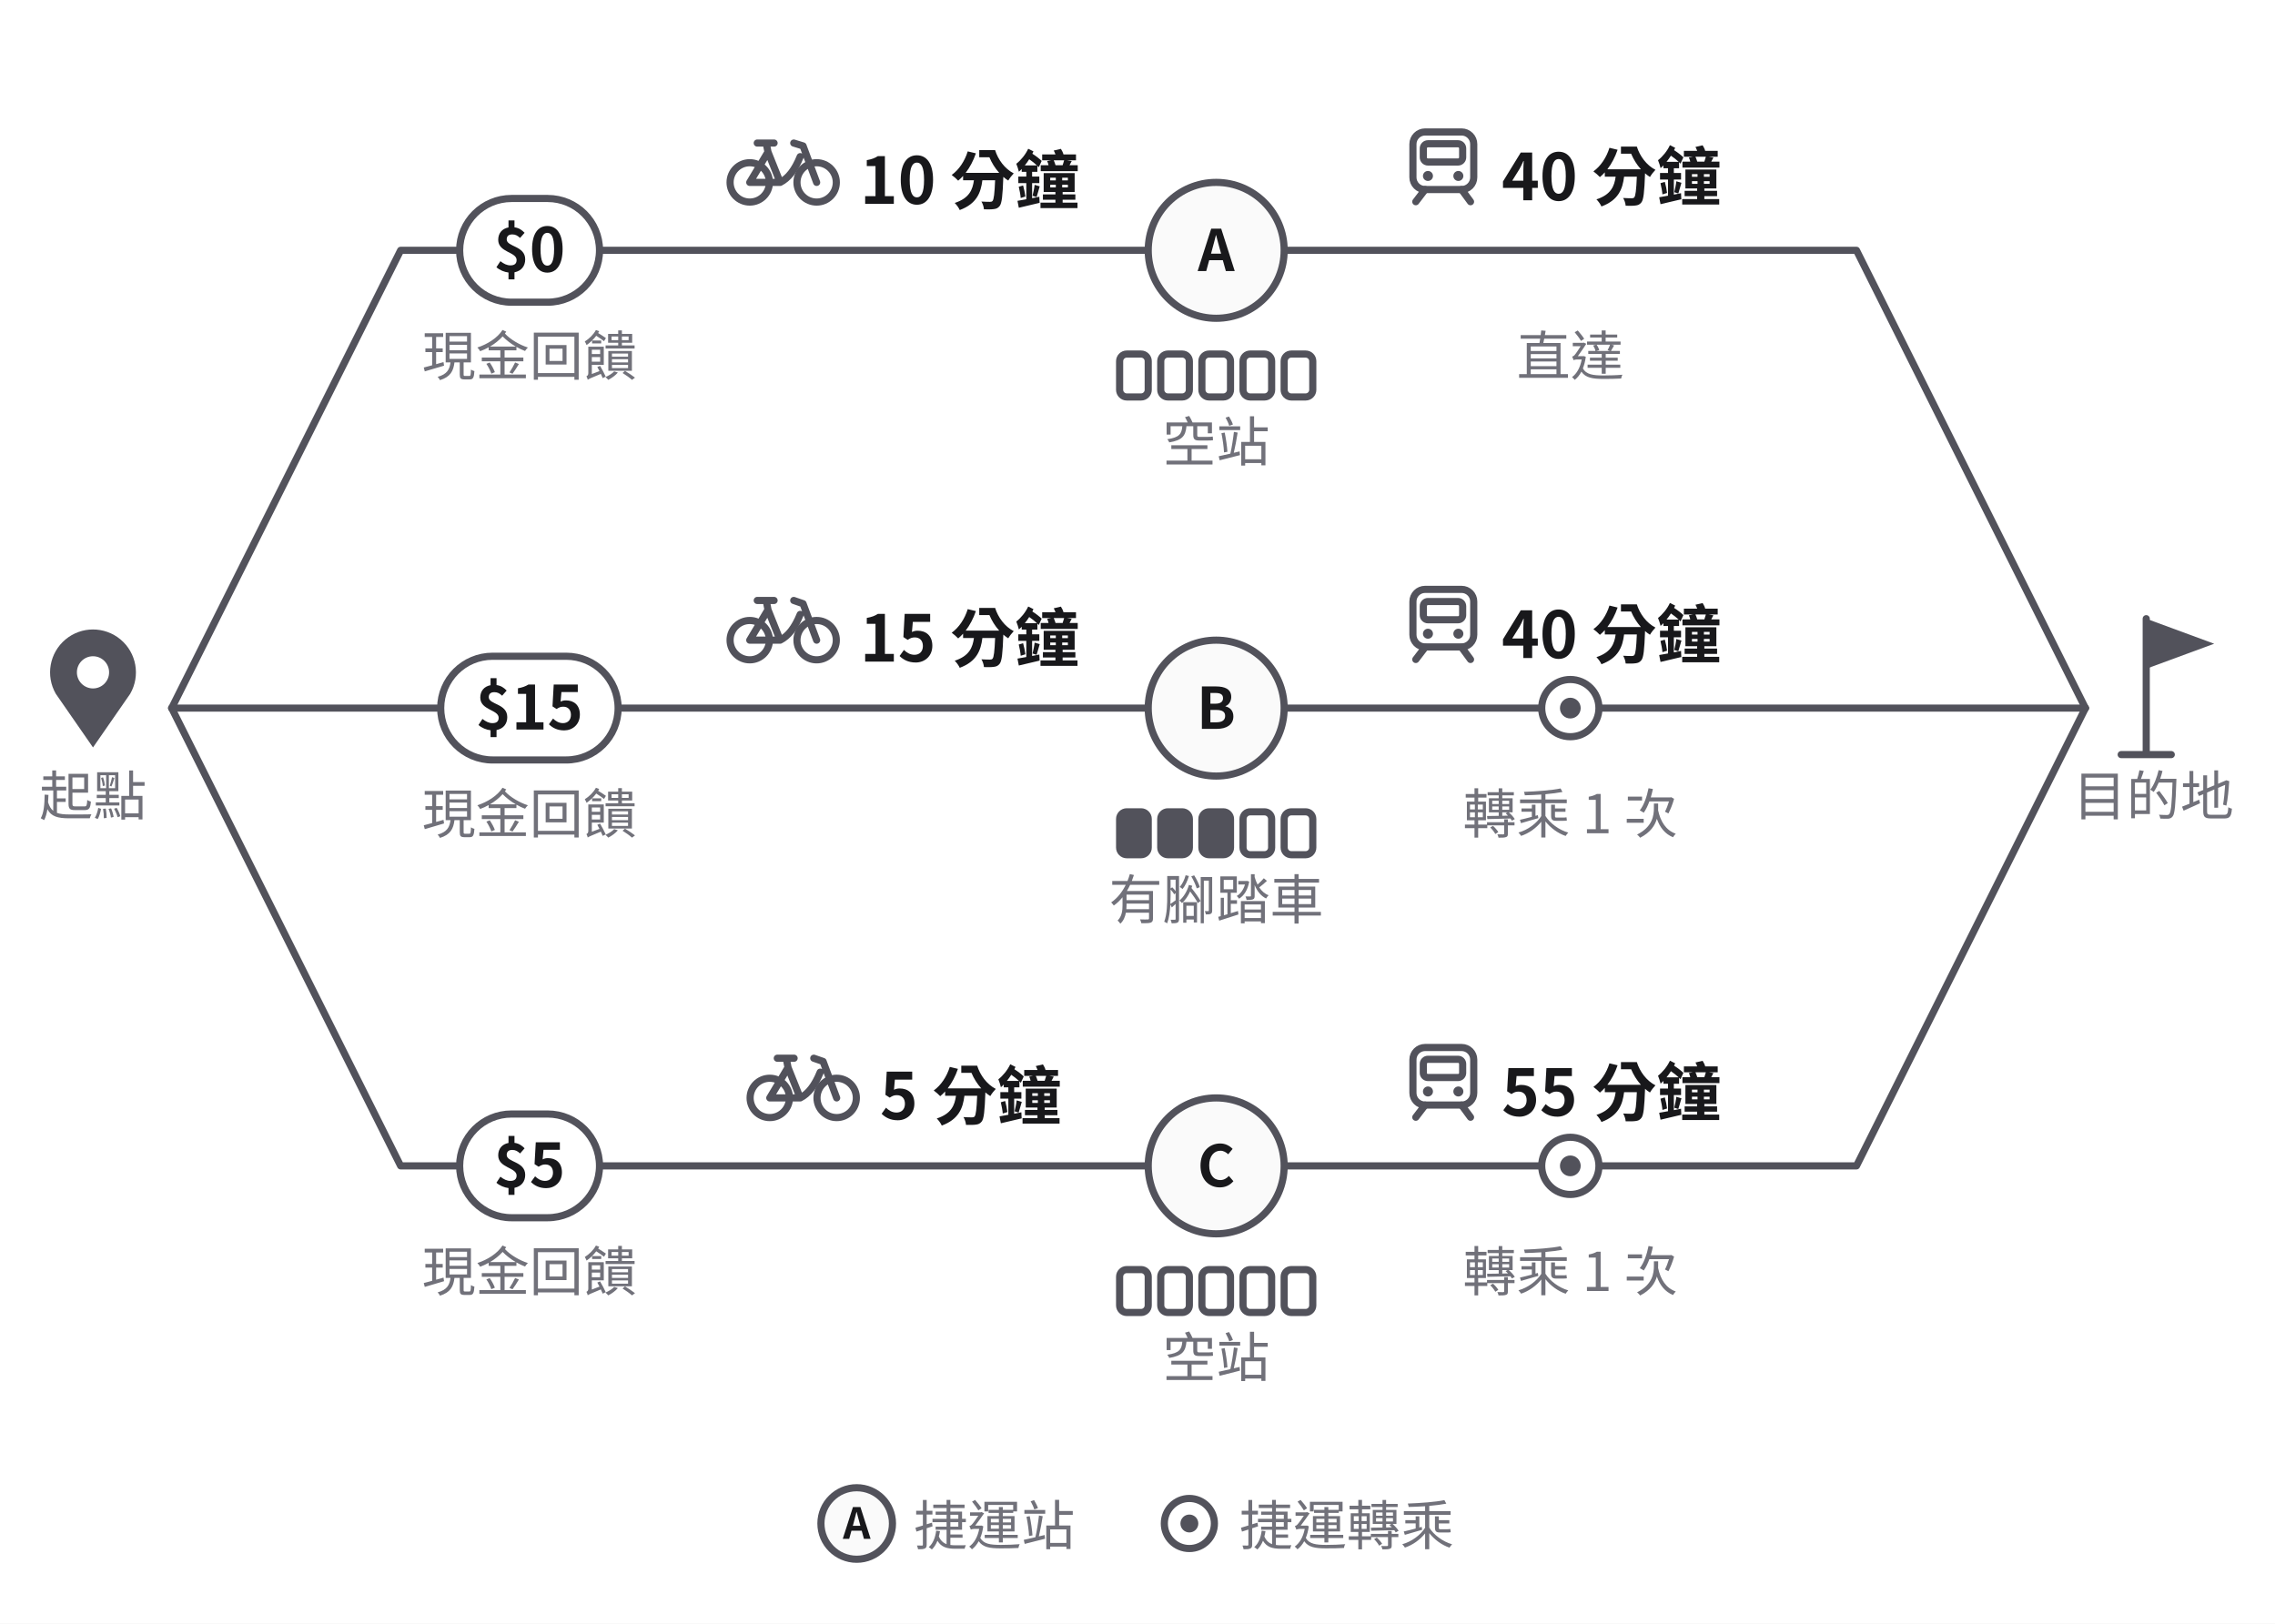
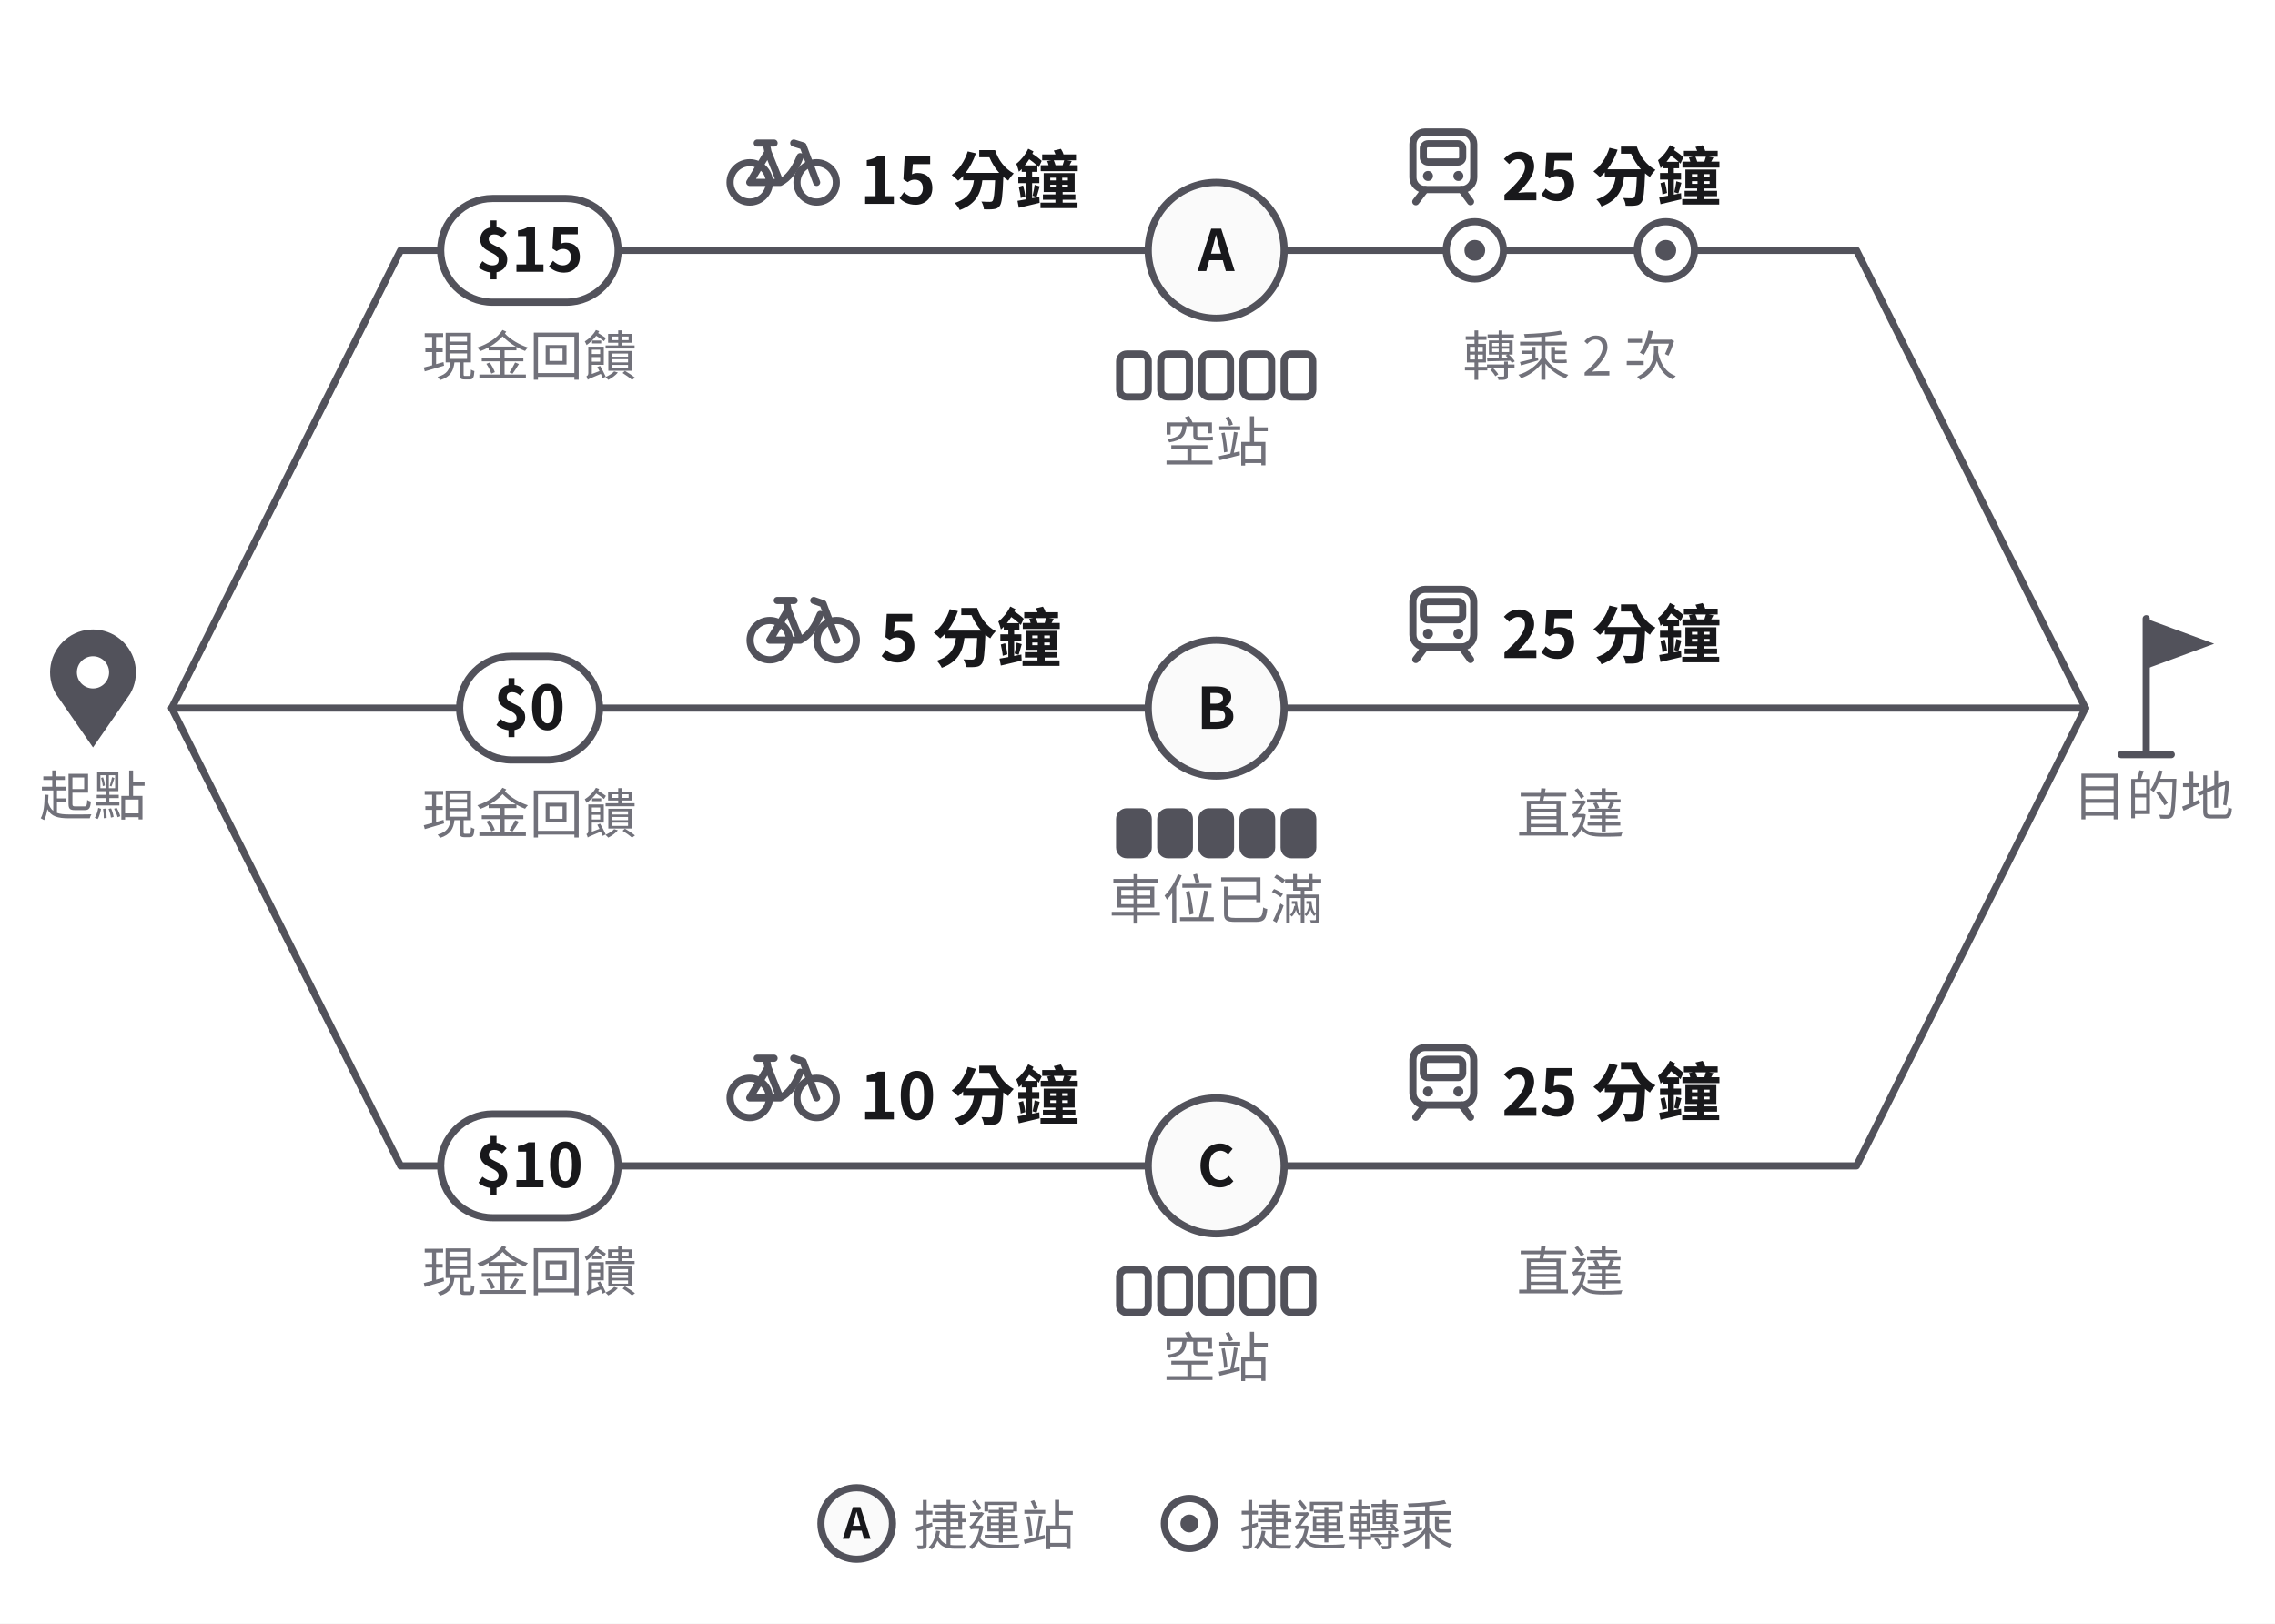
<svg xmlns="http://www.w3.org/2000/svg" viewBox="0 0 636 454" width="636" height="454" style="display:block;width:100%;max-width:480px;height:auto;margin:0 auto" role="img" aria-label="三條路線：騎腳踏車到捷運站，再搭捷運前往目的地">
  <style>.rs-bg{fill:#ffffff}.rs-tx{fill:#18181b}.rs-mu{fill:#71717a}.rs-ln{fill:none;stroke:#52525b}.rs-ink{fill:#52525b}.rs-paper{fill:#ffffff}.rs-box{fill:#ffffff;stroke:#52525b}.rs-band{fill:#fafafa;stroke:#52525b}.rs-slot{stroke:#52525b}</style>
  <rect width="636" height="454" class="rs-bg" />
  <g font-family="system-ui,-apple-system,'Segoe UI','Noto Sans TC','Noto Sans CJK TC','PingFang TC','Microsoft JhengHei',sans-serif">
    <g class="rs-ln" stroke-width="2" stroke-linejoin="round" stroke-linecap="round">
      <path d="M48.0,198.0 L112.0,70.0 L321.0,70.0" />
      <path d="M359.0,70.0 L519.0,70.0 L583.0,198.0" />
      <path d="M48.0,198.0 L112.0,198.0 L321.0,198.0" />
      <path d="M359.0,198.0 L519.0,198.0 L583.0,198.0" />
      <path d="M48.0,198.0 L112.0,326.0 L321.0,326.0" />
      <path d="M359.0,326.0 L519.0,326.0 L583.0,198.0" />
    </g>
-     <rect x="128.5" y="55.5" width="39.1" height="29.0" rx="14.5" class="rs-box" stroke-width="2" />
-     <text x="148.0" y="76.0" font-size="17" font-weight="600" class="rs-tx" text-anchor="middle">$0</text>
+     <rect x="123.2" y="55.5" width="49.6" height="29.0" rx="14.5" class="rs-box" stroke-width="2" />
+     <text x="148.0" y="76.0" font-size="17" font-weight="600" class="rs-tx" text-anchor="middle">$15</text>
    <text x="148.0" y="105.0" font-size="15" font-weight="500" class="rs-mu" text-anchor="middle">現金回饋</text>
    <g class="rs-ln" stroke-width="2" stroke-linecap="round" stroke-linejoin="round">
      <circle cx="209.6" cy="51.0" r="5.5" />
      <circle cx="228.3" cy="51.0" r="5.5" />
      <path d="M209.6,51.0 L218.1,51.0 L214.7,42.5 Z M218.1,51.0 Q221.5,49.3 223.7,43.8 M224.5,40.8 L228.3,51.0 M214.7,42.5 L214.2,40.0 M211.7,40.0 L216.4,40.0 M224.5,40.8 L221.9,40.0" />
    </g>
-     <text x="240.4" y="57.0" font-size="18" font-weight="600" class="rs-tx" text-anchor="start">10 分鐘</text>
+     <text x="240.4" y="57.0" font-size="18" font-weight="600" class="rs-tx" text-anchor="start">15 分鐘</text>
    <g class="rs-ln" stroke-width="2" stroke-linecap="round" stroke-linejoin="round">
      <rect x="395.0" y="36.9" width="17.0" height="16.1" rx="3.4" />
      <rect x="397.9" y="40.2" width="11.0" height="5.1" rx="1.3" />
      <path d="M398.4,53.0 L395.8,56.4 M408.6,53.0 L411.1,56.4" />
    </g>
    <circle cx="399.2" cy="49.2" r="1.4" class="rs-ink" />
    <circle cx="407.7" cy="49.2" r="1.4" class="rs-ink" />
-     <text x="419.8" y="56.0" font-size="18" font-weight="600" class="rs-tx" text-anchor="start">40 分鐘</text>
-     <text x="439.0" y="105.0" font-size="15" font-weight="500" class="rs-mu" text-anchor="middle">直達</text>
+     <text x="419.8" y="56.0" font-size="18" font-weight="600" class="rs-tx" text-anchor="start">25 分鐘</text>
+     <circle cx="412.3" cy="70.0" r="8.0" class="rs-box" stroke-width="2" />
+     <circle cx="412.3" cy="70.0" r="2.9" class="rs-ink" />
+     <circle cx="465.7" cy="70.0" r="8.0" class="rs-box" stroke-width="2" />
+     <circle cx="465.7" cy="70.0" r="2.9" class="rs-ink" />
+     <text x="439.0" y="105.0" font-size="15" font-weight="500" class="rs-mu" text-anchor="middle">轉乘 2 次</text>
    <circle cx="340.0" cy="70.0" r="19.0" class="rs-band" stroke-width="2" />
    <text x="340.0" y="75.8" font-size="16" font-weight="700" class="rs-tx" text-anchor="middle">A</text>
    <rect x="313.0" y="99.0" width="8.0" height="12.0" rx="2" class="rs-slot rs-paper" stroke-width="2" />
    <rect x="324.5" y="99.0" width="8.0" height="12.0" rx="2" class="rs-slot rs-paper" stroke-width="2" />
    <rect x="336.0" y="99.0" width="8.0" height="12.0" rx="2" class="rs-slot rs-paper" stroke-width="2" />
    <rect x="347.5" y="99.0" width="8.0" height="12.0" rx="2" class="rs-slot rs-paper" stroke-width="2" />
    <rect x="359.0" y="99.0" width="8.0" height="12.0" rx="2" class="rs-slot rs-paper" stroke-width="2" />
    <text x="340.0" y="129.0" font-size="15" font-weight="500" class="rs-mu" text-anchor="middle">空站</text>
-     <rect x="123.2" y="183.5" width="49.6" height="29.0" rx="14.5" class="rs-box" stroke-width="2" />
-     <text x="148.0" y="204.0" font-size="17" font-weight="600" class="rs-tx" text-anchor="middle">$15</text>
+     <rect x="128.5" y="183.5" width="39.1" height="29.0" rx="14.5" class="rs-box" stroke-width="2" />
+     <text x="148.0" y="204.0" font-size="17" font-weight="600" class="rs-tx" text-anchor="middle">$0</text>
    <text x="148.0" y="233.0" font-size="15" font-weight="500" class="rs-mu" text-anchor="middle">現金回饋</text>
    <g class="rs-ln" stroke-width="2" stroke-linecap="round" stroke-linejoin="round">
-       <circle cx="209.6" cy="179.0" r="5.5" />
-       <circle cx="228.3" cy="179.0" r="5.5" />
-       <path d="M209.6,179.0 L218.1,179.0 L214.7,170.5 Z M218.1,179.0 Q221.5,177.3 223.7,171.8 M224.5,168.8 L228.3,179.0 M214.7,170.5 L214.2,167.9 M211.7,167.9 L216.4,167.9 M224.5,168.8 L221.9,167.9" />
+       <circle cx="215.2" cy="179.0" r="5.5" />
+       <circle cx="233.9" cy="179.0" r="5.5" />
+       <path d="M215.2,179.0 L223.7,179.0 L220.3,170.5 Z M223.7,179.0 Q227.1,177.3 229.3,171.8 M230.1,168.8 L233.9,179.0 M220.3,170.5 L219.8,167.9 M217.3,167.9 L222.0,167.9 M230.1,168.8 L227.5,167.9" />
    </g>
-     <text x="240.4" y="185.0" font-size="18" font-weight="600" class="rs-tx" text-anchor="start">15 分鐘</text>
+     <text x="246.0" y="185.0" font-size="18" font-weight="600" class="rs-tx" text-anchor="start">5 分鐘</text>
    <g class="rs-ln" stroke-width="2" stroke-linecap="round" stroke-linejoin="round">
      <rect x="395.0" y="164.8" width="17.0" height="16.1" rx="3.4" />
      <rect x="397.9" y="168.2" width="11.0" height="5.1" rx="1.3" />
      <path d="M398.4,181.0 L395.8,184.4 M408.6,181.0 L411.1,184.4" />
    </g>
    <circle cx="399.2" cy="177.2" r="1.4" class="rs-ink" />
    <circle cx="407.7" cy="177.2" r="1.4" class="rs-ink" />
-     <text x="419.8" y="184.0" font-size="18" font-weight="600" class="rs-tx" text-anchor="start">40 分鐘</text>
-     <circle cx="439.0" cy="198.0" r="8.0" class="rs-box" stroke-width="2" />
-     <circle cx="439.0" cy="198.0" r="2.9" class="rs-ink" />
-     <text x="439.0" y="233.0" font-size="15" font-weight="500" class="rs-mu" text-anchor="middle">轉乘 1 次</text>
+     <text x="419.8" y="184.0" font-size="18" font-weight="600" class="rs-tx" text-anchor="start">25 分鐘</text>
+     <text x="439.0" y="233.0" font-size="15" font-weight="500" class="rs-mu" text-anchor="middle">直達</text>
    <circle cx="340.0" cy="198.0" r="19.0" class="rs-band" stroke-width="2" />
    <text x="340.0" y="203.8" font-size="16" font-weight="700" class="rs-tx" text-anchor="middle">B</text>
    <rect x="313.0" y="227.0" width="8.0" height="12.0" rx="2" class="rs-slot rs-ink" stroke-width="2" />
    <rect x="324.5" y="227.0" width="8.0" height="12.0" rx="2" class="rs-slot rs-ink" stroke-width="2" />
    <rect x="336.0" y="227.0" width="8.0" height="12.0" rx="2" class="rs-slot rs-ink" stroke-width="2" />
-     <rect x="347.5" y="227.0" width="8.0" height="12.0" rx="2" class="rs-slot rs-paper" stroke-width="2" />
-     <rect x="359.0" y="227.0" width="8.0" height="12.0" rx="2" class="rs-slot rs-paper" stroke-width="2" />
-     <text x="340.0" y="257.0" font-size="15" font-weight="500" class="rs-mu" text-anchor="middle">有腳踏車</text>
-     <rect x="128.5" y="311.5" width="39.1" height="29.0" rx="14.5" class="rs-box" stroke-width="2" />
-     <text x="148.0" y="332.0" font-size="17" font-weight="600" class="rs-tx" text-anchor="middle">$5</text>
+     <rect x="347.5" y="227.0" width="8.0" height="12.0" rx="2" class="rs-slot rs-ink" stroke-width="2" />
+     <rect x="359.0" y="227.0" width="8.0" height="12.0" rx="2" class="rs-slot rs-ink" stroke-width="2" />
+     <text x="340.0" y="257.0" font-size="15" font-weight="500" class="rs-mu" text-anchor="middle">車位已滿</text>
+     <rect x="123.2" y="311.5" width="49.6" height="29.0" rx="14.5" class="rs-box" stroke-width="2" />
+     <text x="148.0" y="332.0" font-size="17" font-weight="600" class="rs-tx" text-anchor="middle">$10</text>
    <text x="148.0" y="361.0" font-size="15" font-weight="500" class="rs-mu" text-anchor="middle">現金回饋</text>
    <g class="rs-ln" stroke-width="2" stroke-linecap="round" stroke-linejoin="round">
-       <circle cx="215.2" cy="307.0" r="5.5" />
-       <circle cx="233.9" cy="307.0" r="5.5" />
-       <path d="M215.2,307.0 L223.7,307.0 L220.3,298.5 Z M223.7,307.0 Q227.1,305.3 229.3,299.8 M230.1,296.8 L233.9,307.0 M220.3,298.5 L219.8,295.9 M217.3,295.9 L222.0,295.9 M230.1,296.8 L227.5,295.9" />
+       <circle cx="209.6" cy="307.0" r="5.5" />
+       <circle cx="228.3" cy="307.0" r="5.5" />
+       <path d="M209.6,307.0 L218.1,307.0 L214.7,298.5 Z M218.1,307.0 Q221.5,305.3 223.7,299.8 M224.5,296.8 L228.3,307.0 M214.7,298.5 L214.2,295.9 M211.7,295.9 L216.4,295.9 M224.5,296.8 L221.9,295.9" />
    </g>
-     <text x="246.0" y="313.0" font-size="18" font-weight="600" class="rs-tx" text-anchor="start">5 分鐘</text>
+     <text x="240.4" y="313.0" font-size="18" font-weight="600" class="rs-tx" text-anchor="start">10 分鐘</text>
    <g class="rs-ln" stroke-width="2" stroke-linecap="round" stroke-linejoin="round">
      <rect x="395.0" y="292.9" width="17.0" height="16.1" rx="3.4" />
      <rect x="397.9" y="296.2" width="11.0" height="5.1" rx="1.3" />
      <path d="M398.4,309.0 L395.8,312.4 M408.6,309.0 L411.1,312.4" />
    </g>
    <circle cx="399.2" cy="305.2" r="1.4" class="rs-ink" />
    <circle cx="407.7" cy="305.2" r="1.4" class="rs-ink" />
-     <text x="419.8" y="312.0" font-size="18" font-weight="600" class="rs-tx" text-anchor="start">55 分鐘</text>
-     <circle cx="439.0" cy="326.0" r="8.0" class="rs-box" stroke-width="2" />
-     <circle cx="439.0" cy="326.0" r="2.9" class="rs-ink" />
-     <text x="439.0" y="361.0" font-size="15" font-weight="500" class="rs-mu" text-anchor="middle">轉乘 1 次</text>
+     <text x="419.8" y="312.0" font-size="18" font-weight="600" class="rs-tx" text-anchor="start">25 分鐘</text>
+     <text x="439.0" y="361.0" font-size="15" font-weight="500" class="rs-mu" text-anchor="middle">直達</text>
    <circle cx="340.0" cy="326.0" r="19.0" class="rs-band" stroke-width="2" />
    <text x="340.0" y="331.8" font-size="16" font-weight="700" class="rs-tx" text-anchor="middle">C</text>
    <rect x="313.0" y="355.0" width="8.0" height="12.0" rx="2" class="rs-slot rs-paper" stroke-width="2" />
    <rect x="324.5" y="355.0" width="8.0" height="12.0" rx="2" class="rs-slot rs-paper" stroke-width="2" />
    <rect x="336.0" y="355.0" width="8.0" height="12.0" rx="2" class="rs-slot rs-paper" stroke-width="2" />
    <rect x="347.5" y="355.0" width="8.0" height="12.0" rx="2" class="rs-slot rs-paper" stroke-width="2" />
    <rect x="359.0" y="355.0" width="8.0" height="12.0" rx="2" class="rs-slot rs-paper" stroke-width="2" />
    <text x="340.0" y="385.0" font-size="15" font-weight="500" class="rs-mu" text-anchor="middle">空站</text>
    <path d="M26.0,209.0 L15.6,194.0 A12 12 0 1 1 36.4,194.0 Z" class="rs-ink" />
    <circle cx="26.0" cy="188.0" r="4.5" class="rs-paper" />
    <text x="26.0" y="228.0" font-size="15" font-weight="500" class="rs-mu" text-anchor="middle">起點</text>
    <g class="rs-ln" stroke-width="2" stroke-linecap="round">
      <path d="M600.0,211.0 L600.0,173.0 M593.0,211.0 L607.0,211.0" />
    </g>
    <path d="M600.0,173.0 L619.0,180.0 L600.0,187.0 Z" class="rs-ink" />
    <text x="602.0" y="228.0" font-size="15" font-weight="500" class="rs-mu" text-anchor="middle">目的地</text>
    <circle cx="239.5" cy="426.0" r="10" class="rs-band" stroke-width="2" />
    <text x="239.5" y="430.3" font-size="12" font-weight="700" class="rs-tx" text-anchor="middle">A</text>
    <text x="255.5" y="432.0" font-size="15" font-weight="500" class="rs-mu" text-anchor="start">捷運站</text>
    <circle cx="332.5" cy="426.0" r="7.0" class="rs-box" stroke-width="2" />
    <circle cx="332.5" cy="426.0" r="2.5" class="rs-ink" />
    <text x="346.5" y="432.0" font-size="15" font-weight="500" class="rs-mu" text-anchor="start">捷運轉乘</text>
  </g>
</svg>
